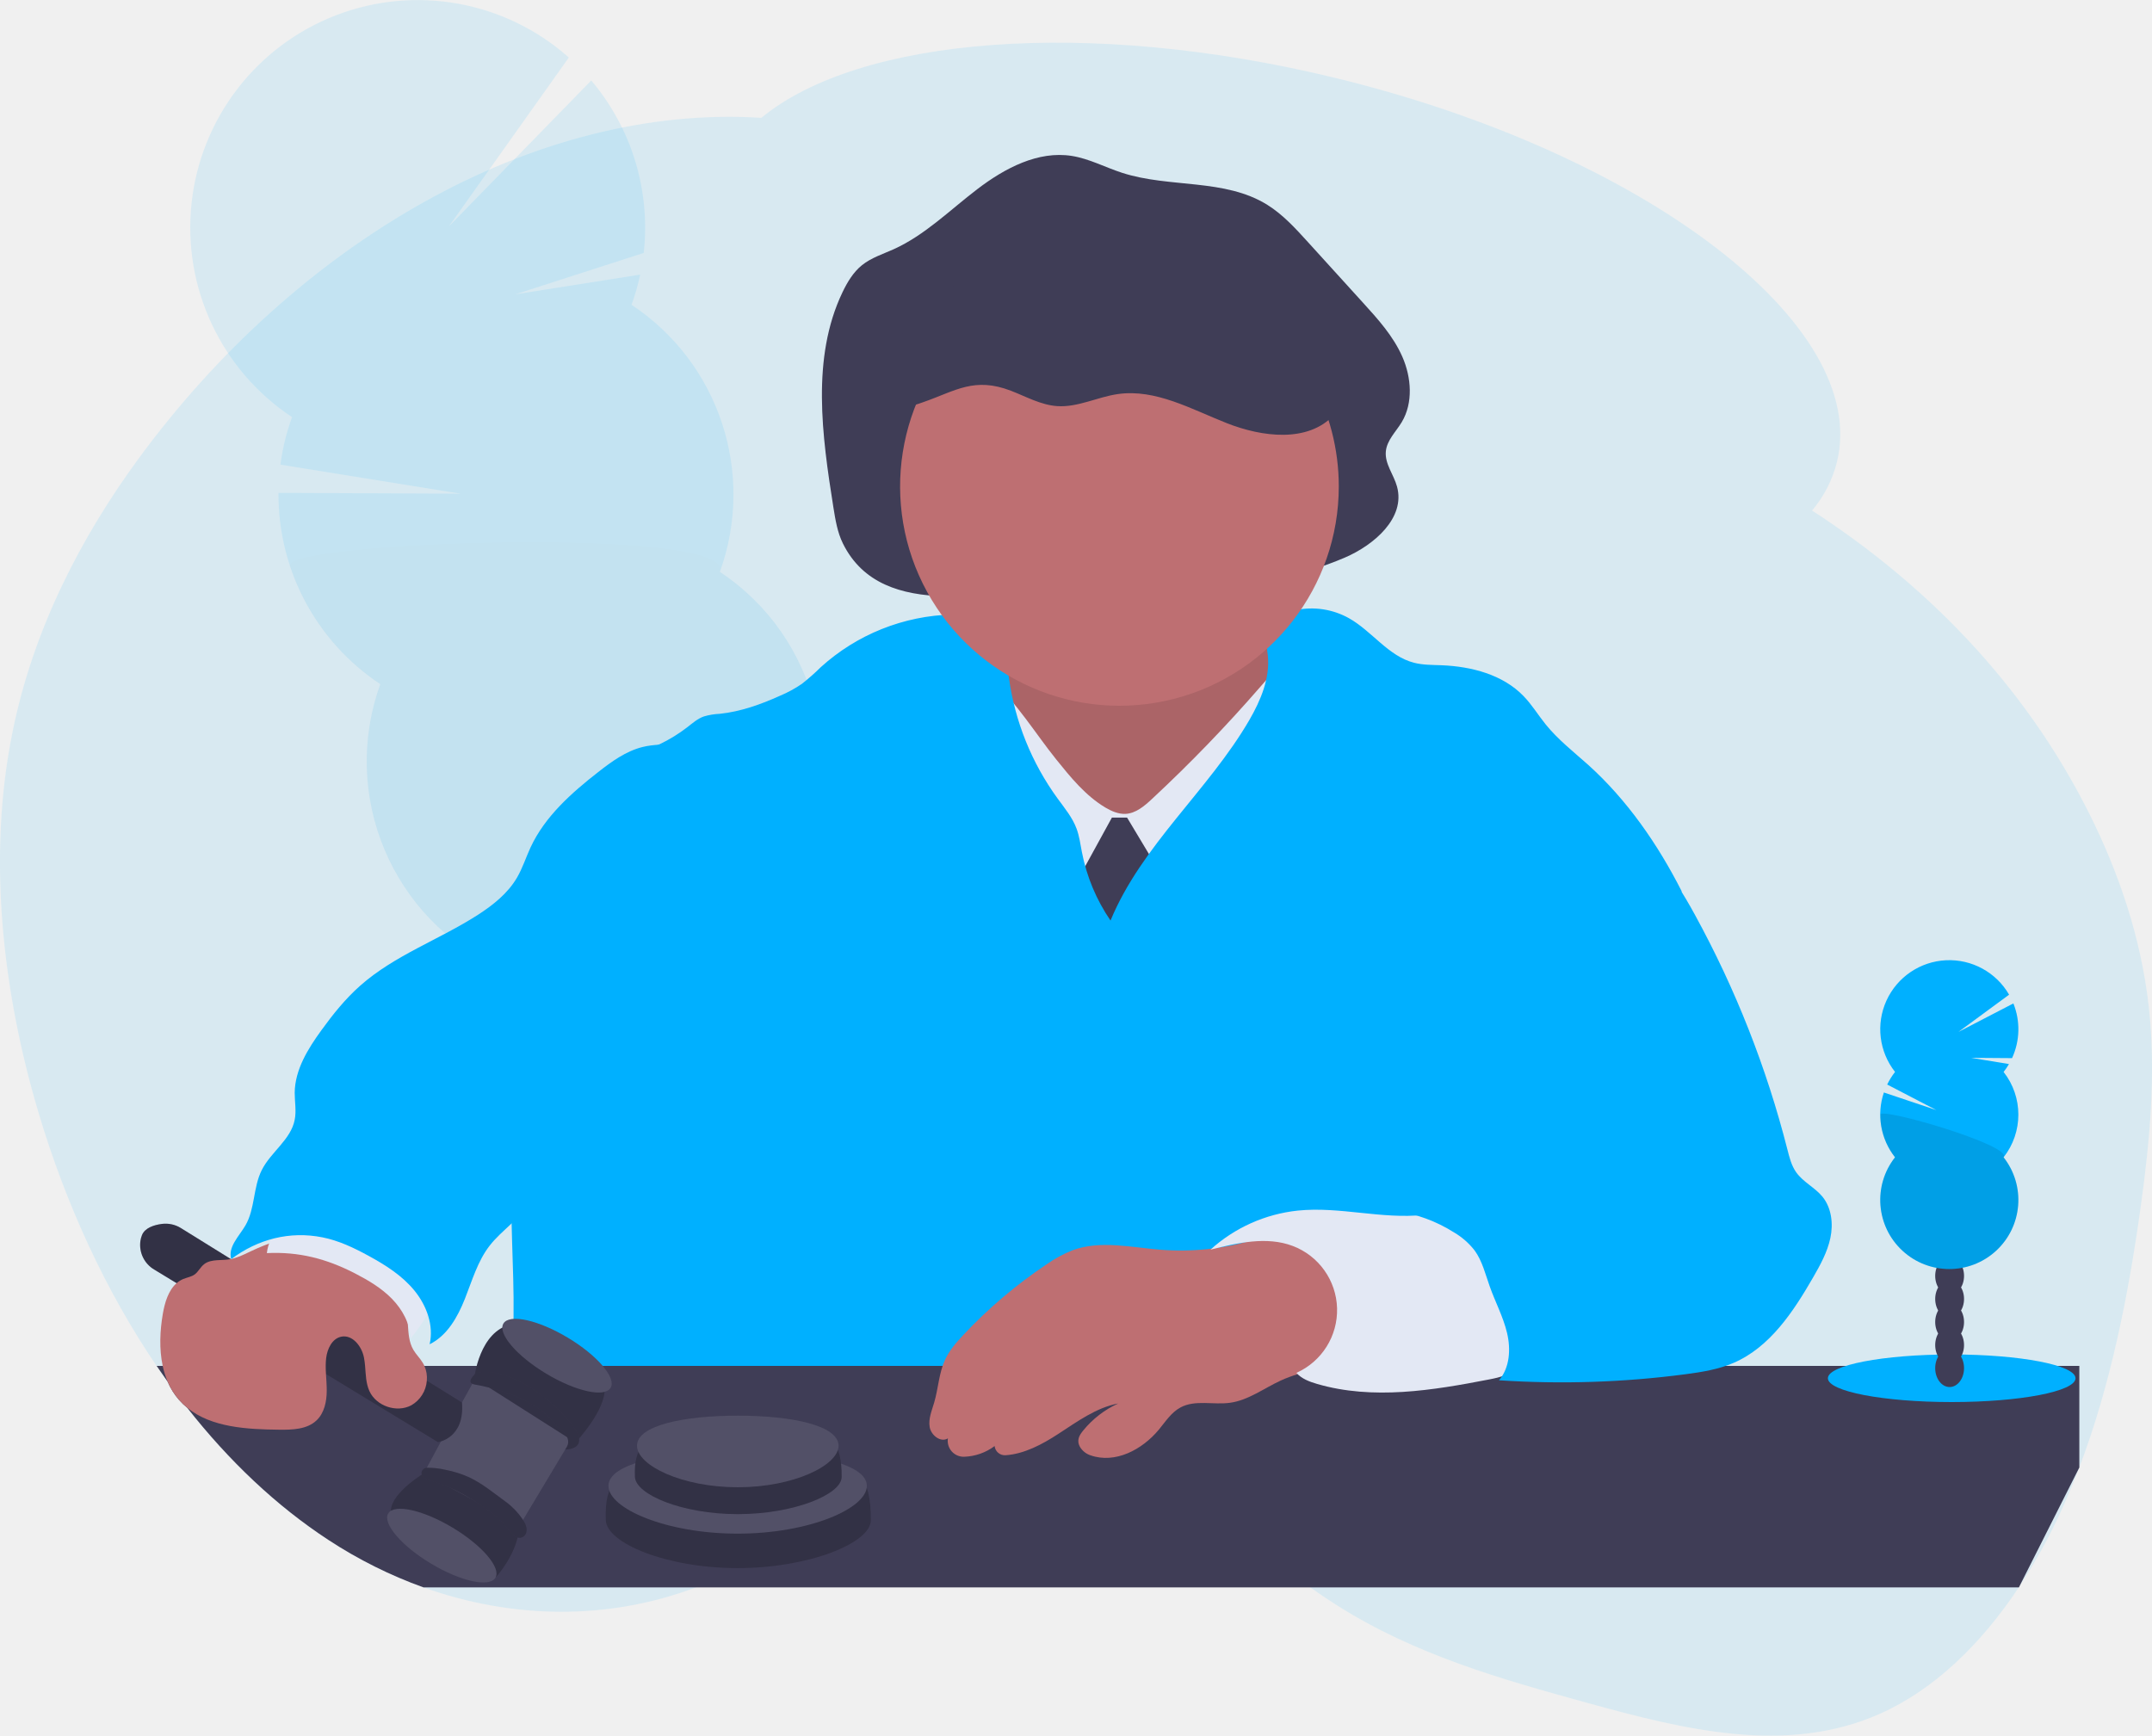
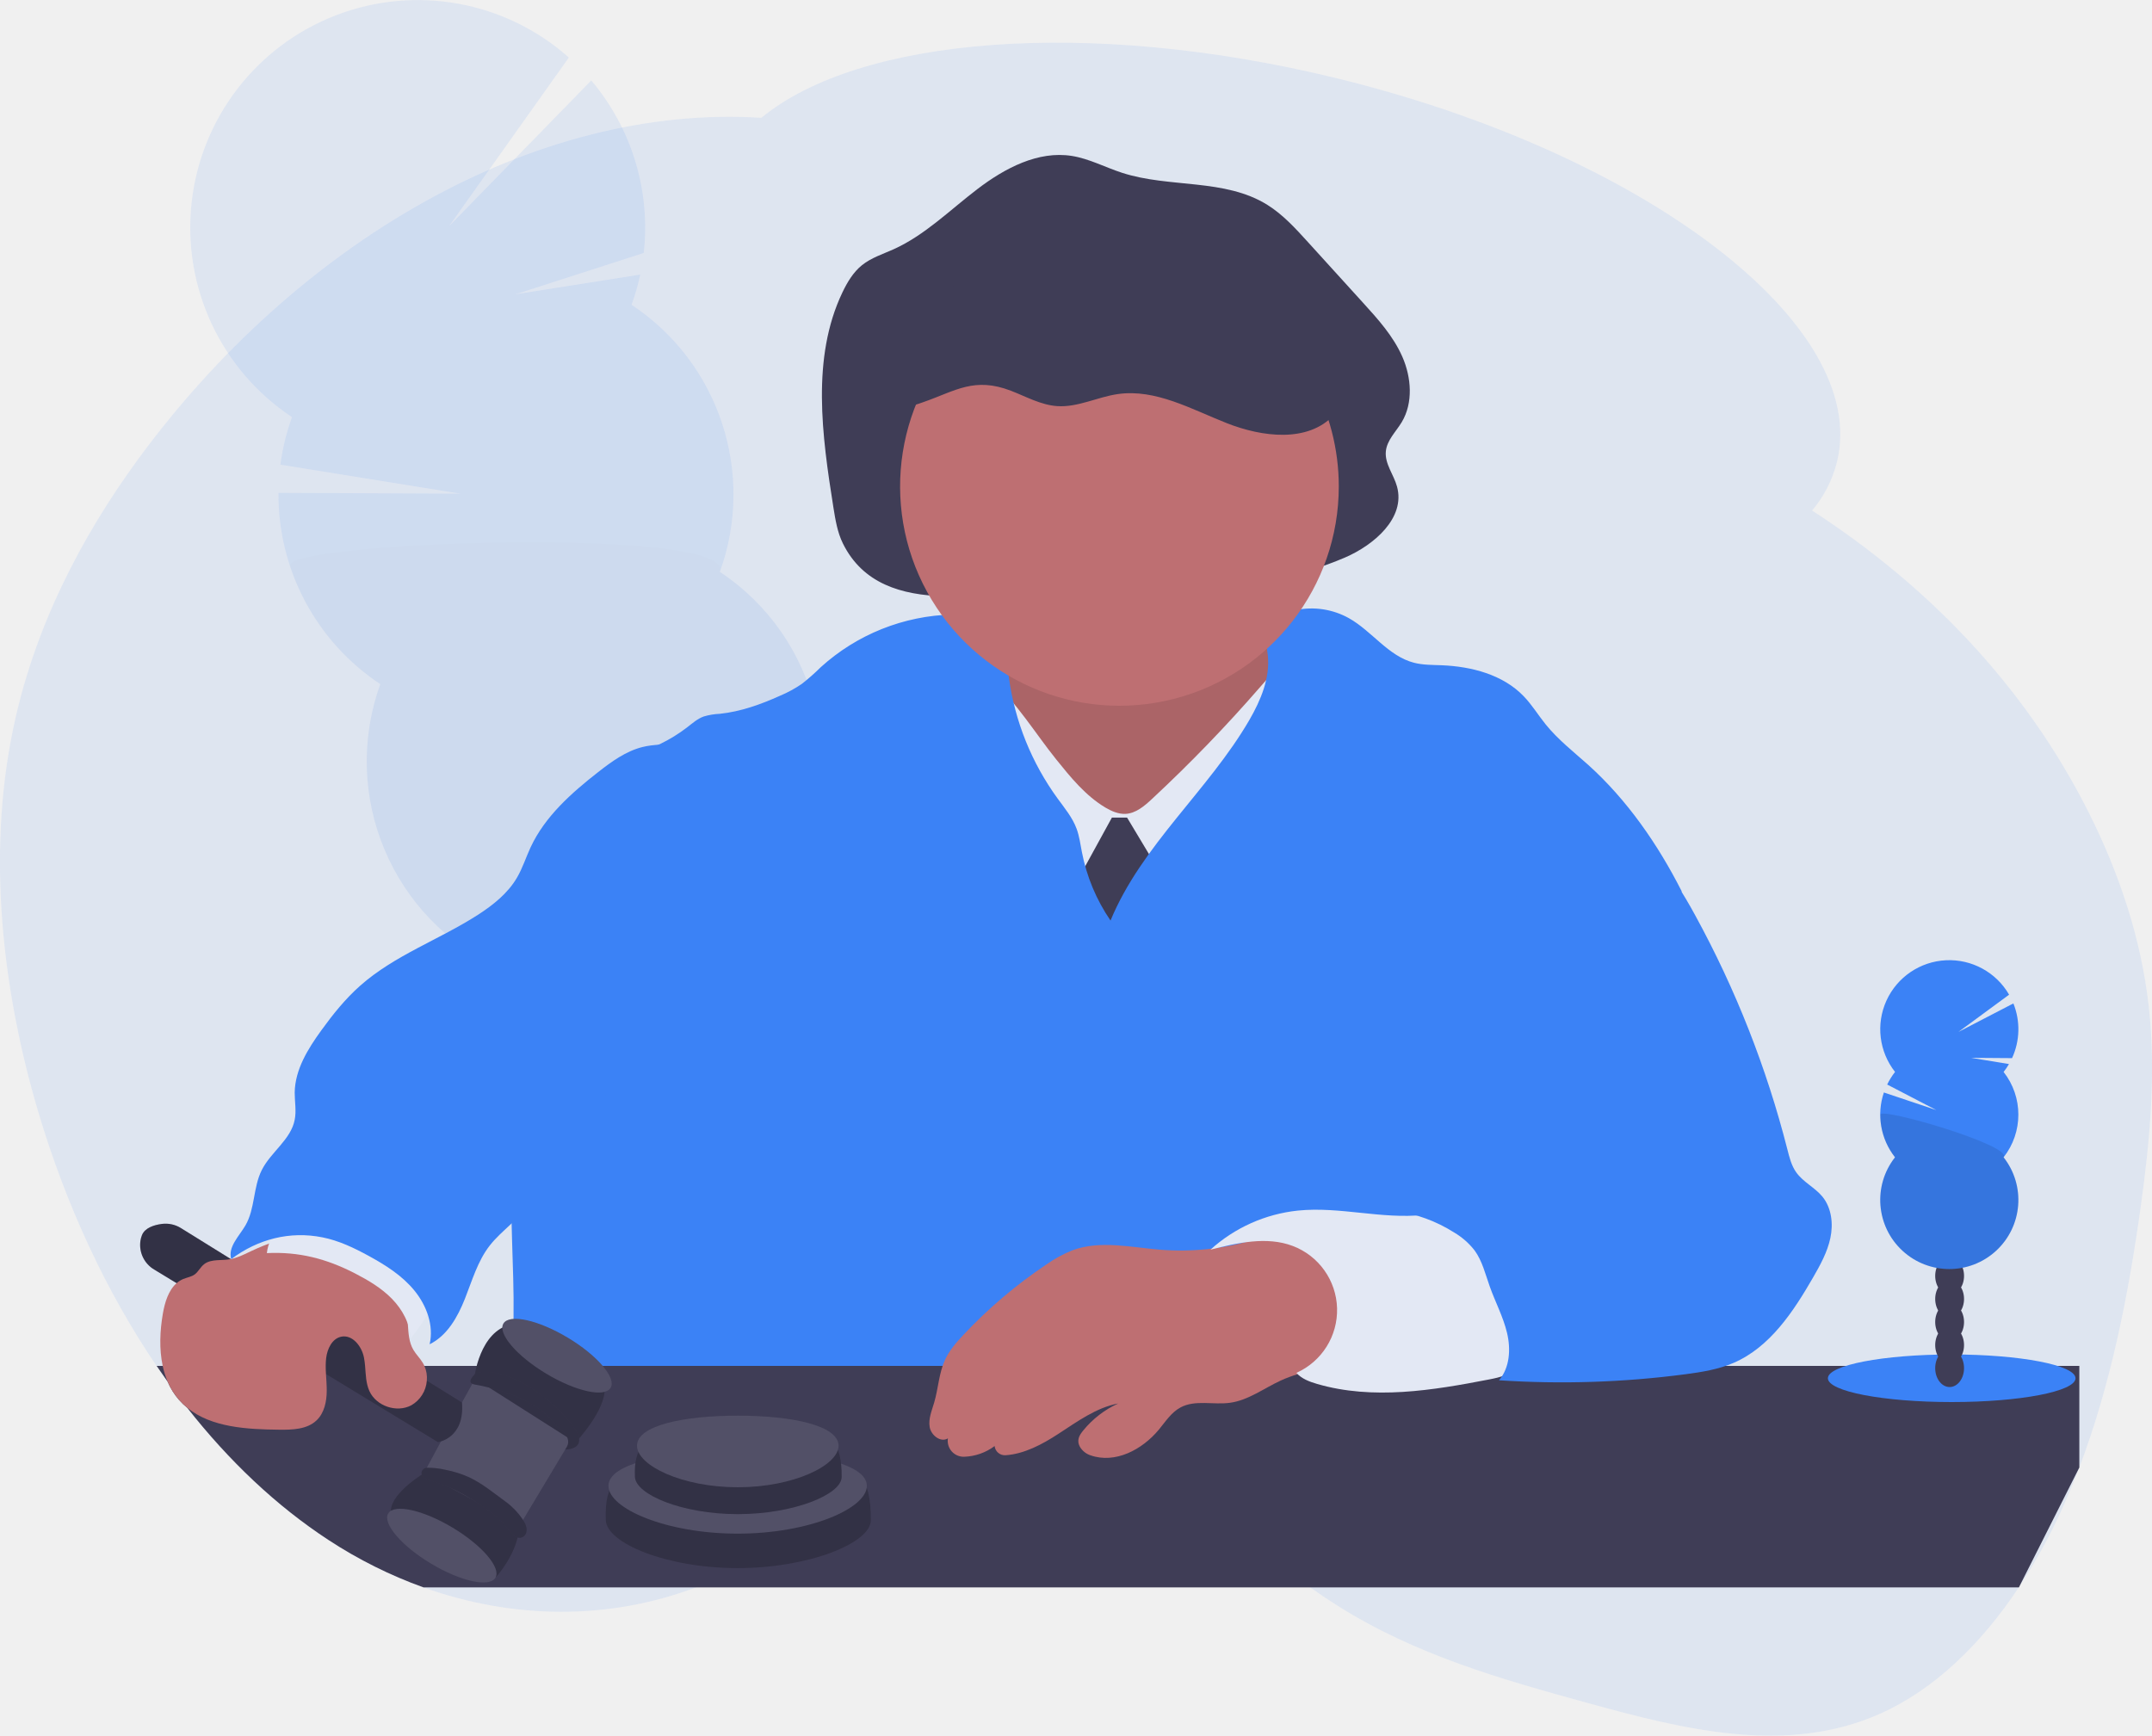
<svg xmlns="http://www.w3.org/2000/svg" data-name="Layer 1" width="990.93" height="799.33" viewBox="0 0 990.93 799.33">
-   <path d="M1094,514.11c-3.55-31.86-13.88-62-27.35-88.93-30.4-60.85-76.47-106.25-126.27-138.77-.48-.32-1-.62-1.45-.93A55.72,55.72,0,0,0,950.42,263c15.32-62.77-88-141.89-230.7-176.7C605.2,58.4,500.1,67.48,455.12,104.6,350.2,98,240.74,162.56,168,262c-26,35.59-48,77.63-57.65,125.16-11.74,57.56-4.72,119.51,11.75,175.06,12.69,42.78,31.23,82.86,54.54,117.19q2.49,3.66,5.05,7.24,4.41,6.17,9,12c19.2,24.45,41.06,45.21,65.1,60.92a208.26,208.26,0,0,0,43.69,21.8c41,14.68,85,15.29,125.52,0a175.76,175.76,0,0,0,19.84-8.91q5.34-2.79,10.56-6c6.71-4.12,13.3-8.72,19.84-13.5,9.07-6.64,18-13.64,27.11-20.18l.78-.57c10.7-7.68,21.53-14.71,32.82-19.77a90.34,90.34,0,0,1,23.66-7.17,83.47,83.47,0,0,1,36.13,2.81c2.22.64,4.44,1.37,6.64,2.17a142.32,142.32,0,0,1,20.72,9.61c28.84,16,56.44,41.51,84.76,61.51,4,2.86,8.11,5.61,12.19,8.2,36.13,22.93,75.87,34.11,115.19,44.95,44.58,12.3,91.76,24.24,134.89,5.09,25-11.09,46.65-32.12,64-58.24a258.6,258.6,0,0,0,19.94-36.19q4.23-9.33,7.91-19c14.26-37.5,22.55-78.7,28.27-120C1094.49,575.78,1097.37,544.65,1094,514.11Z" transform="translate(-104.53 -50.34)" fill="#00b0ff" opacity="0.1" />
+   <path d="M1094,514.11c-3.55-31.86-13.88-62-27.35-88.93-30.4-60.85-76.47-106.25-126.27-138.77-.48-.32-1-.62-1.45-.93A55.72,55.72,0,0,0,950.42,263c15.32-62.77-88-141.89-230.7-176.7C605.2,58.4,500.1,67.48,455.12,104.6,350.2,98,240.74,162.56,168,262c-26,35.59-48,77.63-57.65,125.16-11.74,57.56-4.72,119.51,11.75,175.06,12.69,42.78,31.23,82.86,54.54,117.19q2.49,3.66,5.05,7.24,4.41,6.17,9,12c19.2,24.45,41.06,45.21,65.1,60.92a208.26,208.26,0,0,0,43.69,21.8c41,14.68,85,15.29,125.52,0a175.76,175.76,0,0,0,19.84-8.91q5.34-2.79,10.56-6c6.71-4.12,13.3-8.72,19.84-13.5,9.07-6.64,18-13.64,27.11-20.18l.78-.57c10.7-7.68,21.53-14.71,32.82-19.77a90.34,90.34,0,0,1,23.66-7.17,83.47,83.47,0,0,1,36.13,2.81c2.22.64,4.44,1.37,6.64,2.17a142.32,142.32,0,0,1,20.72,9.61c28.84,16,56.44,41.51,84.76,61.51,4,2.86,8.11,5.61,12.19,8.2,36.13,22.93,75.87,34.11,115.19,44.95,44.58,12.3,91.76,24.24,134.89,5.09,25-11.09,46.65-32.12,64-58.24a258.6,258.6,0,0,0,19.94-36.19q4.23-9.33,7.91-19c14.26-37.5,22.55-78.7,28.27-120C1094.49,575.78,1097.37,544.65,1094,514.11Z" transform="translate(-104.53 -50.34)" fill="#3b82f6" opacity="0.1" />
  <g opacity="0.1">
    <path d="M415.91,583.52c.31.89.63,1.75,1,2.59q9.89-7.75,19.16-16a18.55,18.55,0,0,0,8.7-8c1.78-1.68,3.55-3.4,5.3-5.11a26.05,26.05,0,0,0-2.43-2.39c-5.92-5.19-13.24-7.37-19.93-5.16s-11.26,8.32-12.93,16A34.44,34.44,0,0,0,415.91,583.52Z" transform="translate(-104.53 -50.34)" fill="#3f3d56" />
    <path d="M404.93,550.3a34.46,34.46,0,0,0,9.83,15.15c5.92,5.17,13.23,7.36,19.93,5.14.46-.16.9-.33,1.36-.51a18.55,18.55,0,0,0,8.7-8,25.86,25.86,0,0,0,2.87-7.5,35.86,35.86,0,0,0-11-33.22c-5.93-5.19-13.24-7.37-19.93-5.16s-11.26,8.32-12.93,16A34.44,34.44,0,0,0,404.93,550.3Z" transform="translate(-104.53 -50.34)" fill="#3f3d56" />
    <ellipse cx="414.71" cy="510.2" rx="21.87" ry="28.63" transform="translate(-243.72 105.63) rotate(-18.29)" fill="#3f3d56" />
    <ellipse cx="403.73" cy="476.99" rx="21.87" ry="28.63" transform="translate(-233.85 100.5) rotate(-18.29)" fill="#3f3d56" />
    <ellipse cx="392.75" cy="443.77" rx="21.87" ry="28.63" transform="translate(-223.98 95.38) rotate(-18.29)" fill="#3f3d56" />
-     <path d="M395.32,190.75a106.12,106.12,0,0,0,4-13.94l-57.52,9.08,59.15-19.07a105,105,0,0,0-24.16-79.43l-65.58,67.24,55.26-77.8A104.75,104.75,0,1,0,239,242.43a104.64,104.64,0,0,0-5.35,21.89l83,13.38-83.89-.38a104.8,104.8,0,0,0,46.91,88.09A104.74,104.74,0,1,0,436,313.72a104.74,104.74,0,0,0-40.65-123Z" transform="translate(-104.53 -50.34)" fill="#00b0ff" />
+     <path d="M395.32,190.75a106.12,106.12,0,0,0,4-13.94l-57.52,9.08,59.15-19.07a105,105,0,0,0-24.16-79.43l-65.58,67.24,55.26-77.8A104.75,104.75,0,1,0,239,242.43a104.64,104.64,0,0,0-5.35,21.89l83,13.38-83.89-.38a104.8,104.8,0,0,0,46.91,88.09A104.74,104.74,0,1,0,436,313.72a104.74,104.74,0,0,0-40.65-123Z" transform="translate(-104.53 -50.34)" fill="#3b82f6" />
    <path d="M238,311a104.32,104.32,0,0,0,41.61,54.45A104.74,104.74,0,1,0,436,313.72C443.71,292.39,234.34,299.79,238,311Z" transform="translate(-104.53 -50.34)" opacity="0.1" />
  </g>
  <path d="M492.62,300.54c-2.49-5.08-3.42-10.81-4.32-16.43-5.28-33.18-10.22-69,4.12-99.07,2.26-4.73,5-9.33,9-12.56,4.28-3.45,9.59-5.09,14.55-7.33,14.4-6.48,26-18.11,38.66-27.76s27.94-17.7,43.45-15.24c8,1.27,15.4,5.27,23.16,7.78,21.92,7.1,47.22,2.47,66.91,14.78,7.11,4.45,12.91,10.8,18.61,17.08l25.43,28c6.89,7.58,13.91,15.35,18.08,24.85s5.05,21.21-.26,30.07c-2.67,4.47-6.89,8.34-7.35,13.59-.5,5.7,3.64,10.6,5.15,16.1,4,14.53-10.67,27-24.05,32.74-40.43,17.3-84.91,15.31-127.71,14.6C564.18,321.19,511,337.92,492.62,300.54Z" transform="translate(-104.53 -50.34)" fill="#3f3d56" />
  <path d="M564.52,372.45c-2.81,6.71-8.85,11.45-14.82,15.62s-12.34,8.14-19.53,8.48c12.67,16.29,30,28.27,46.94,40C585,442,593,447.44,602,450.52c8.26,2.82,17.05,3.52,25.69,4.7,11,1.51,21.95,3.84,33,3.38,19.69-.82,38.52-10.75,51.58-25.51s20.54-34,22.56-53.63c-7-.11-13.46-4-19.11-8.24-6.91-5.17-13.39-11.15-17.85-18.54-4.83-8-7-17.28-9.2-26.37-23.31-.7-46.62-1.39-69.94-.94-8.49.16-17,.49-25.28,2.6-7.89,2-24.37,7.16-29.18,14.27-2.77,4.1,0,8.32,1,12.74C566.55,360.79,566.87,366.86,564.52,372.45Z" transform="translate(-104.53 -50.34)" fill="#be6f72" />
  <path d="M564.52,372.45c-2.81,6.71-8.85,11.45-14.82,15.62s-12.34,8.14-19.53,8.48c12.67,16.29,30,28.27,46.94,40C585,442,593,447.44,602,450.52c8.26,2.82,17.05,3.52,25.69,4.7,11,1.51,21.95,3.84,33,3.38,19.69-.82,38.52-10.75,51.58-25.51s20.54-34,22.56-53.63c-7-.11-13.46-4-19.11-8.24-6.91-5.17-13.39-11.15-17.85-18.54-4.83-8-7-17.28-9.2-26.37-23.31-.7-46.62-1.39-69.94-.94-8.49.16-17,.49-25.28,2.6-7.89,2-24.37,7.16-29.18,14.27-2.77,4.1,0,8.32,1,12.74C566.55,360.79,566.87,366.86,564.52,372.45Z" transform="translate(-104.53 -50.34)" opacity="0.1" />
  <path d="M590.89,400.08c6.67,8.29,13.54,16.75,22.68,22.19,2.79,1.65,5.91,3,9.15,2.89,4.8-.2,8.77-3.62,12.29-6.9a675.29,675.29,0,0,0,50-51.78c4.93-5.69,10-11.62,16.75-14.93a1016.62,1016.62,0,0,1,4.76,165.78,6,6,0,0,1-.7,3c-1.05,1.59-3.25,1.82-5.16,1.89-56.45,2.12-115.16,3.82-166.86-19,3.59-10.65,3-22.17,3.35-33.41.57-18.43,3.77-36.68,8.19-54.55,2.17-8.77,4.64-17.46,7.26-26.1,2.18-7.24,3.84-20,8.71-25.47C572.51,373.69,581.48,388.38,590.89,400.08Z" transform="translate(-104.53 -50.34)" fill="#e3e8f4" />
  <polygon points="511.99 376.54 518.99 376.54 536.99 406.54 517.99 453.54 494.99 407.54 511.99 376.54" fill="#3f3d56" />
-   <path d="M615.89,474.28a84,84,0,0,1-13.18-31.54c-.7-3.62-1.17-7.31-2.45-10.77-1.9-5.13-5.48-9.43-8.71-13.86a122.9,122.9,0,0,1-22.45-55.72c-1.24-9.14-2.07-19.61-9.45-25.14-4.64-3.47-10.82-4-16.62-3.9a93.62,93.62,0,0,0-60.54,24.23,100,100,0,0,1-8.75,7.72,56.15,56.15,0,0,1-10,5.44c-8.86,4-18.12,7.32-27.77,8.33a30.44,30.44,0,0,0-7.32,1.21c-2.88,1-5.25,3.11-7.68,5a70.86,70.86,0,0,1-26.19,12.64,527.27,527.27,0,0,0-31,96.71c-1.81,8.25-3.43,16.56-5.9,24.64-3.41,11.2-8.43,21.88-11.78,33.1-13.32,44.65.67,93.29-8.3,139l481.06.66c-7.56-11.73-4.84-26.63-5.49-40.57-.61-12.84-3.87-25.39-6.13-38.05-3.78-21.17-4.75-42.75-5.14-64.25-.16-9.08-.17-18.46,3.34-26.83,6.59-15.71,23.69-24,39.88-29.33,7.74-2.54,15.88-4.86,22-10.29,6.27-5.61,9.53-13.85,11.53-22-10.91-21.5-25.09-42-43-58.13-6.73-6-13.92-11.63-19.6-18.65-3.46-4.29-6.33-9.07-10.15-13-9.56-9.93-24-13.67-37.76-14.22-4.25-.17-8.56-.09-12.68-1.15-11.82-3-19.35-14.55-30-20.53a35.3,35.3,0,0,0-24.37-3.74c-6,1.25-12.14,4.81-13.49,10.73-.75,3.33.17,6.77.52,10.16,1.08,10.43-3.25,20.65-8.49,29.73C661,414.32,630.21,439.61,615.89,474.28Z" transform="translate(-104.53 -50.34)" fill="#00b0ff" />
+   <path d="M615.89,474.28a84,84,0,0,1-13.18-31.54c-.7-3.62-1.17-7.31-2.45-10.77-1.9-5.13-5.48-9.43-8.71-13.86a122.9,122.9,0,0,1-22.45-55.72c-1.24-9.14-2.07-19.61-9.45-25.14-4.64-3.47-10.82-4-16.62-3.9a93.62,93.62,0,0,0-60.54,24.23,100,100,0,0,1-8.75,7.72,56.15,56.15,0,0,1-10,5.44c-8.86,4-18.12,7.32-27.77,8.33a30.44,30.44,0,0,0-7.32,1.21c-2.88,1-5.25,3.11-7.68,5a70.86,70.86,0,0,1-26.19,12.64,527.27,527.27,0,0,0-31,96.71c-1.81,8.25-3.43,16.56-5.9,24.64-3.41,11.2-8.43,21.88-11.78,33.1-13.32,44.65.67,93.29-8.3,139l481.06.66c-7.56-11.73-4.84-26.63-5.49-40.57-.61-12.84-3.87-25.39-6.13-38.05-3.78-21.17-4.75-42.75-5.14-64.25-.16-9.08-.17-18.46,3.34-26.83,6.59-15.71,23.69-24,39.88-29.33,7.74-2.54,15.88-4.86,22-10.29,6.27-5.61,9.53-13.85,11.53-22-10.91-21.5-25.09-42-43-58.13-6.73-6-13.92-11.63-19.6-18.65-3.46-4.29-6.33-9.07-10.15-13-9.56-9.93-24-13.67-37.76-14.22-4.25-.17-8.56-.09-12.68-1.15-11.82-3-19.35-14.55-30-20.53a35.3,35.3,0,0,0-24.37-3.74c-6,1.25-12.14,4.81-13.49,10.73-.75,3.33.17,6.77.52,10.16,1.08,10.43-3.25,20.65-8.49,29.73C661,414.32,630.21,439.61,615.89,474.28Z" transform="translate(-104.53 -50.34)" fill="#3b82f6" />
  <path d="M721,274.38a101,101,0,1,1-46.87-85.29A101,101,0,0,1,721,274.38Z" transform="translate(-104.53 -50.34)" fill="#be6f72" />
  <path d="M1062,726.16V679.38H176.66q2.49,3.66,5.05,7.24a31.43,31.43,0,0,0,5.23,8.39,30.37,30.37,0,0,0,3.8,3.65c19.2,24.45,41.06,45.21,65.1,60.92a208.26,208.26,0,0,0,43.69,21.8h734.64Z" transform="translate(-104.53 -50.34)" fill="#3f3d56" />
  <path d="M638.91,625.88c-13.57-1.08-27.68-4.46-40.46.22a58.64,58.64,0,0,0-12.31,6.72A221,221,0,0,0,548.24,665c-3.29,3.49-6.51,7.17-8.53,11.53-2.85,6.15-3.1,13.16-5,19.67-1.09,3.73-2.75,7.51-2.09,11.34s5.08,7.26,8.39,5.22h0a7.34,7.34,0,0,0,7.51,8.46,24.78,24.78,0,0,0,14-4.93h0a4.74,4.74,0,0,0,5,4.23c8.67-.57,16.93-5,24.35-9.84,8.71-5.64,17.36-12.06,27.56-14a44.69,44.69,0,0,0-16.15,12.49c-1.67,2.05-3.23,4.45-1.39,7.62a8.89,8.89,0,0,0,4.78,3.77c11.42,4,23.83-2.62,31.45-11.8,3.07-3.71,5.78-8,10-10.25,6.79-3.65,15.16-1.09,22.8-2.15,8.48-1.16,15.61-6.69,23.4-10.26,10.37-4.74,21.93-6,33-8.82a6,6,0,0,0,3.48-1.8,6.21,6.21,0,0,0,.85-3.84,286,286,0,0,0-3.09-40.92,14.25,14.25,0,0,0-1.95-6.18c-2.18-3.1-6.32-4-10.05-4.62-6-1-12.73-3.24-18.77-3.22-5.8,0-11.39,3.28-16.92,4.89A117.35,117.35,0,0,1,638.91,625.88Z" transform="translate(-104.53 -50.34)" fill="#be6f72" />
  <path d="M702.17,607.85a71,71,0,0,0-40.26,18c12.47-3.15,25.89-6.26,37.91-1.7a31.62,31.62,0,0,1,1.66,58.44c2.43,2.73,6,4.07,9.55,5.1,25.65,7.48,53.11,3,79.34-2.1,4.8-.93,10-2.16,12.93-6.11,2.61-3.57,2.53-8.38,2.3-12.81-.67-12.79-1.78-26-7.58-37.39-7.86-15.46-21.51-21.22-37.95-19.43C740.73,611.91,721.53,605.89,702.17,607.85Z" transform="translate(-104.53 -50.34)" fill="#e3e8f4" />
-   <path d="M865.37,444c8.29,7.89,14.27,17.85,19.76,27.89a462.25,462.25,0,0,1,42.42,107.74c.94,3.69,1.87,7.48,4.07,10.59,3.2,4.51,8.63,7,12.12,11.26,4.19,5.18,5,12.48,3.62,19s-4.67,12.47-8,18.24c-9.11,15.78-19.86,32.07-36.59,39.28-7,3-14.65,4.24-22.22,5.23A436.14,436.14,0,0,1,794.77,686c5-5.8,5.48-14.36,3.71-21.81s-5.46-14.28-8-21.49c-2-5.63-3.41-11.63-6.92-16.47a33.57,33.57,0,0,0-9.4-8.27A68.07,68.07,0,0,0,747,608c7.17-5.6,16.46-7.46,25.2-10s17.88-6.44,22.46-14.3c2.75-4.71,3.51-10.3,3.88-15.74a133.44,133.44,0,0,0-5.64-48.48c-3.22-10.43-7.78-21.33-5-31.87,1.42-5.32,4.61-10,7.74-14.48,6.1-8.8,12.42-17.81,21.32-23.75,7.68-5.13,16.81-7.54,25.95-8.18C849.76,440.75,860.17,439.09,865.37,444Z" transform="translate(-104.53 -50.34)" fill="#00b0ff" />
+   <path d="M865.37,444c8.29,7.89,14.27,17.85,19.76,27.89a462.25,462.25,0,0,1,42.42,107.74c.94,3.69,1.87,7.48,4.07,10.59,3.2,4.51,8.63,7,12.12,11.26,4.19,5.18,5,12.48,3.62,19s-4.67,12.47-8,18.24c-9.11,15.78-19.86,32.07-36.59,39.28-7,3-14.65,4.24-22.22,5.23A436.14,436.14,0,0,1,794.77,686c5-5.8,5.48-14.36,3.71-21.81s-5.46-14.28-8-21.49c-2-5.63-3.41-11.63-6.92-16.47a33.57,33.57,0,0,0-9.4-8.27A68.07,68.07,0,0,0,747,608c7.17-5.6,16.46-7.46,25.2-10s17.88-6.44,22.46-14.3c2.75-4.71,3.51-10.3,3.88-15.74a133.44,133.44,0,0,0-5.64-48.48c-3.22-10.43-7.78-21.33-5-31.87,1.42-5.32,4.61-10,7.74-14.48,6.1-8.8,12.42-17.81,21.32-23.75,7.68-5.13,16.81-7.54,25.95-8.18C849.76,440.75,860.17,439.09,865.37,444Z" transform="translate(-104.53 -50.34)" fill="#3b82f6" />
  <path d="M505.52,750.5c-.08,10.44-28.47,22-61.32,22s-60.27-11.53-60.71-22c-1.53-36.31,27.85-15.87,60.71-15.87S505.82,708.7,505.52,750.5Z" transform="translate(-104.53 -50.34)" fill="#3f3d56" />
  <path d="M505.52,750.5c-.08,10.44-28.47,22-61.32,22s-60.27-11.53-60.71-22c-1.53-36.31,27.85-15.87,60.71-15.87S505.82,708.7,505.52,750.5Z" transform="translate(-104.53 -50.34)" opacity="0.2" />
  <path d="M503.69,734.63c0,10.45-26.64,22-59.49,22s-59.49-11.52-59.49-22,26.63-15.86,59.49-15.86S503.69,724.19,503.69,734.63Z" transform="translate(-104.53 -50.34)" fill="#3f3d56" />
  <path d="M503.69,734.63c0,10.45-26.64,22-59.49,22s-59.49-11.52-59.49-22,26.63-15.86,59.49-15.86S503.69,724.19,503.69,734.63Z" transform="translate(-104.53 -50.34)" fill="#fff" opacity="0.1" />
  <path d="M492.09,730.51c-.06,8.15-22.2,17.13-47.83,17.13s-47-9-47.36-17.13c-1.19-28.32,21.73-12.38,47.36-12.38S492.33,697.91,492.09,730.51Z" transform="translate(-104.53 -50.34)" fill="#3f3d56" />
  <path d="M492.09,730.51c-.06,8.15-22.2,17.13-47.83,17.13s-47-9-47.36-17.13c-1.19-28.32,21.73-12.38,47.36-12.38S492.33,697.91,492.09,730.51Z" transform="translate(-104.53 -50.34)" opacity="0.2" />
  <path d="M490.66,716.12c0,9.11-20.77,19.15-46.4,19.15s-46.41-10-46.41-19.15,20.78-13.82,46.41-13.82S490.66,707,490.66,716.12Z" transform="translate(-104.53 -50.34)" fill="#3f3d56" />
  <path d="M490.66,716.12c0,9.11-20.77,19.15-46.4,19.15s-46.41-10-46.41-19.15,20.78-13.82,46.41-13.82S490.66,707,490.66,716.12Z" transform="translate(-104.53 -50.34)" fill="#fff" opacity="0.1" />
  <path d="M333.05,776.52s8.78-9.68,10.29-20.56-42.9-27.59-42.9-27.59-15.4,9-15.92,17.43C284.52,745.8,314,777.48,333.05,776.52Z" transform="translate(-104.53 -50.34)" fill="#3f3d56" />
  <path d="M333.05,776.52s8.78-9.68,10.29-20.56-42.9-27.59-42.9-27.59-15.4,9-15.92,17.43C284.52,745.8,314,777.48,333.05,776.52Z" transform="translate(-104.53 -50.34)" opacity="0.2" />
  <ellipse cx="307.98" cy="762.13" rx="9.66" ry="28.78" transform="translate(-608.52 583.7) rotate(-59.03)" fill="#3f3d56" />
  <ellipse cx="307.98" cy="762.13" rx="9.66" ry="28.78" transform="translate(-608.52 583.7) rotate(-59.03)" fill="#fff" opacity="0.1" />
  <polygon points="239.43 702.29 264.69 660.18 239 638.36 218.97 634.61 212.72 645.88 195.14 678.5 239.43 702.29" fill="#3f3d56" />
  <polygon points="239.43 702.29 264.69 660.18 239 638.36 218.97 634.61 212.72 645.88 195.14 678.5 239.43 702.29" fill="#fff" opacity="0.1" />
  <path d="M369.56,714.67s17.06-18.13,12.68-27.93S354.73,657.3,340,660.29,322.91,685,322.91,685Z" transform="translate(-104.53 -50.34)" fill="#3f3d56" />
  <path d="M369.56,714.67s17.06-18.13,12.68-27.93S354.73,657.3,340,660.29,322.91,685,322.91,685Z" transform="translate(-104.53 -50.34)" opacity="0.2" />
  <path d="M175.51,635l130.67,79.48s12.42-1.61,11.07-18.24L187.83,615.9A13.39,13.39,0,0,0,179,614c-3.54.48-7.73,1.77-9.09,5.14a11.39,11.39,0,0,0-.72,2.67A13.19,13.19,0,0,0,175.51,635Z" transform="translate(-104.53 -50.34)" fill="#3f3d56" />
  <path d="M175.51,635l130.67,79.48s12.42-1.61,11.07-18.24L187.83,615.9A13.39,13.39,0,0,0,179,614c-3.54.48-7.73,1.77-9.09,5.14a11.39,11.39,0,0,0-.72,2.67A13.19,13.19,0,0,0,175.51,635Z" transform="translate(-104.53 -50.34)" opacity="0.2" />
  <path d="M343.94,758.56a3.21,3.21,0,0,0,2.93-2.42c.64-2.25-.53-4.41-1.76-6.21a33.36,33.36,0,0,0-8.1-8.28c-5.32-3.85-10.48-8.19-16.5-11a50.41,50.41,0,0,0-10.88-3.43,37,37,0,0,0-8.56-.94,2.52,2.52,0,0,0-1.55,4.45l0,0a12.71,12.71,0,0,0,4.38,1.84c7.79,2.29,15,6.26,21.75,10.77a68.29,68.29,0,0,1,10.17,8C337.9,753.4,340.56,758.64,343.94,758.56Z" transform="translate(-104.53 -50.34)" fill="#3f3d56" />
  <path d="M343.94,758.56a3.21,3.21,0,0,0,2.93-2.42c.64-2.25-.53-4.41-1.76-6.21a33.36,33.36,0,0,0-8.1-8.28c-5.32-3.85-10.48-8.19-16.5-11a50.41,50.41,0,0,0-10.88-3.43,37,37,0,0,0-8.56-.94,2.52,2.52,0,0,0-1.55,4.45l0,0a12.71,12.71,0,0,0,4.38,1.84c7.79,2.29,15,6.26,21.75,10.77a68.29,68.29,0,0,1,10.17,8C337.9,753.4,340.56,758.64,343.94,758.56Z" transform="translate(-104.53 -50.34)" opacity="0.2" />
  <path d="M364.8,717.89s12.82.31,2.21-12.58-29.59-25.68-43.1-22.79c0,0-5.6,4.64-.76,5.44,4.59.76,26,5,35.84,16.93a25.55,25.55,0,0,0,3.59,3.54C364.89,710.31,368,713.87,364.8,717.89Z" transform="translate(-104.53 -50.34)" fill="#3f3d56" />
  <path d="M364.8,717.89s12.82.31,2.21-12.58-29.59-25.68-43.1-22.79c0,0-5.6,4.64-.76,5.44,4.59.76,26,5,35.84,16.93a25.55,25.55,0,0,0,3.59,3.54C364.89,710.31,368,713.87,364.8,717.89Z" transform="translate(-104.53 -50.34)" opacity="0.2" />
  <ellipse cx="361.03" cy="674.65" rx="9.66" ry="28.78" transform="translate(-507.76 586.73) rotate(-59.03)" fill="#3f3d56" />
  <ellipse cx="361.03" cy="674.65" rx="9.66" ry="28.78" transform="translate(-507.76 586.73) rotate(-59.03)" fill="#fff" opacity="0.1" />
  <path d="M301.07,686.18a14.3,14.3,0,0,1-7.14,11.34c-6.71,3.58-16.13.39-19.29-6.53-1.64-3.6-1.67-7.64-2-11.61a38.09,38.09,0,0,0-.52-3.86c-1-5.15-5.26-10.62-10.41-9.6-4.25.83-6.49,5.6-7,9.9a32.53,32.53,0,0,0-.2,3.56c0,1.24.05,2.48.12,3.72.14,2.54.36,5.09.35,7.63,0,5-1.08,10.31-4.69,13.74-4.38,4.17-11.1,4.36-17.16,4.29-14.79-.15-31.25-1-42.38-10.1a30.37,30.37,0,0,1-3.8-3.65,31.43,31.43,0,0,1-5.23-8.39,38.8,38.8,0,0,1-2.27-7.24c-1.66-7.75-1.29-16.2.07-24.06.88-5.14,2.58-10.77,6.34-14.05a11.41,11.41,0,0,1,3-1.89c1.8-.76,3.84-1,5.41-2.19s2.59-3.35,4.25-4.65c3.33-2.61,8.39-1.49,12.29-2.37h0l.17,0,.21-.06c4.21-1,8.1-3.3,12.07-5,1.71-.73,3.42-1.43,5.14-2.05a29.56,29.56,0,0,1,13.5-2c15,1.71,33,10.81,43.27,21.73a25.27,25.27,0,0,1,5.78,8.86,32.82,32.82,0,0,1,1.38,8.59c.27,4.11.49,8.21,2.53,11.72,1.24,2.12,3.06,3.85,4.35,6a11.36,11.36,0,0,1,.78,1.51A13.73,13.73,0,0,1,301.07,686.18Z" transform="translate(-104.53 -50.34)" fill="#be6f72" />
  <path d="M268.08,636.82c6.11,3.16,12.12,6.73,16.92,11.65s8.34,11.37,8.62,18.25a86.25,86.25,0,0,0,10.73-16.51c2.32-4.65,4.23-10.15,2.17-14.93a16.64,16.64,0,0,0-4.07-5.3c-9-8.52-21.1-13.23-33.34-15.16-13.23-2.09-39.66-6.65-41.69,12.61C242.24,626.73,254.84,630,268.08,636.82Z" transform="translate(-104.53 -50.34)" fill="#e3e8f4" />
-   <path d="M432,390.56c-9.79,4.23-21.25,1.24-31.6,3.8-7.64,1.89-14.21,6.68-20.41,11.53-12.36,9.66-24.54,20.46-31.15,34.69-2.16,4.66-3.7,9.61-6.29,14-4.19,7.16-10.88,12.49-17.85,17-17.81,11.48-38.49,18.66-54.34,32.72-6.78,6-12.49,13.12-17.8,20.45-6.24,8.6-12.21,18.2-12.33,28.82,0,4.16.82,8.38,0,12.47-1.76,9.15-11,14.83-15.17,23.17-4,7.95-3.05,17.77-7.5,25.45-2.92,5-8.21,10-6.54,15.52,12.26-9.21,27-13,42-10,7.51,1.49,14.52,4.84,21.24,8.51,7.79,4.26,15.47,9.1,21.1,16s9,16.08,7,24.73c8.11-4,12.91-12.54,16.24-20.94S324.47,631.11,330,624c2.85-3.67,6.39-6.72,9.76-9.91,18.71-17.73,32.2-40.13,45.44-62.24q20.48-34.18,40.94-68.4c3.78-6.33,7.58-12.7,10.31-19.54C445.62,440.91,439.68,414.05,432,390.56Z" transform="translate(-104.53 -50.34)" fill="#00b0ff" />
-   <ellipse cx="898.7" cy="634.73" rx="57.01" ry="10.96" fill="#00b0ff" />
+   <path d="M432,390.56c-9.79,4.23-21.25,1.24-31.6,3.8-7.64,1.89-14.21,6.68-20.41,11.53-12.36,9.66-24.54,20.46-31.15,34.69-2.16,4.66-3.7,9.61-6.29,14-4.19,7.16-10.88,12.49-17.85,17-17.81,11.48-38.49,18.66-54.34,32.72-6.78,6-12.49,13.12-17.8,20.45-6.24,8.6-12.21,18.2-12.33,28.82,0,4.16.82,8.38,0,12.47-1.76,9.15-11,14.83-15.17,23.17-4,7.95-3.05,17.77-7.5,25.45-2.92,5-8.21,10-6.54,15.52,12.26-9.21,27-13,42-10,7.51,1.49,14.52,4.84,21.24,8.51,7.79,4.26,15.47,9.1,21.1,16s9,16.08,7,24.73c8.11-4,12.91-12.54,16.24-20.94S324.47,631.11,330,624c2.85-3.67,6.39-6.72,9.76-9.91,18.71-17.73,32.2-40.13,45.44-62.24q20.48-34.18,40.94-68.4c3.78-6.33,7.58-12.7,10.31-19.54C445.62,440.91,439.68,414.05,432,390.56Z" transform="translate(-104.53 -50.34)" fill="#3b82f6" />
+   <ellipse cx="898.7" cy="634.73" rx="57.01" ry="10.96" fill="#3b82f6" />
  <ellipse cx="897.74" cy="630.08" rx="6.64" ry="8.69" fill="#3f3d56" />
  <ellipse cx="897.74" cy="619.45" rx="6.64" ry="8.69" fill="#3f3d56" />
  <ellipse cx="897.74" cy="608.83" rx="6.64" ry="8.69" fill="#3f3d56" />
  <ellipse cx="897.74" cy="598.21" rx="6.64" ry="8.69" fill="#3f3d56" />
  <ellipse cx="897.74" cy="587.59" rx="6.64" ry="8.69" fill="#3f3d56" />
  <ellipse cx="897.74" cy="576.97" rx="6.64" ry="8.69" fill="#3f3d56" />
  <ellipse cx="897.74" cy="566.35" rx="6.64" ry="8.69" fill="#3f3d56" />
-   <path d="M1027.13,544a32.2,32.2,0,0,0,2.47-3.63l-17.44-2.87,18.86.14a31.86,31.86,0,0,0,.61-25.19l-25.31,13.13,23.34-17.16A31.8,31.8,0,1,0,977.14,544a32.4,32.4,0,0,0-3.62,5.8l22.64,11.77L972,553.46a31.82,31.82,0,0,0,5.12,29.86,31.8,31.8,0,1,0,50,0,31.82,31.82,0,0,0,0-39.32Z" transform="translate(-104.53 -50.34)" fill="#00b0ff" />
+   <path d="M1027.13,544a32.2,32.2,0,0,0,2.47-3.63l-17.44-2.87,18.86.14a31.86,31.86,0,0,0,.61-25.19l-25.31,13.13,23.34-17.16A31.8,31.8,0,1,0,977.14,544a32.4,32.4,0,0,0-3.62,5.8l22.64,11.77L972,553.46a31.82,31.82,0,0,0,5.12,29.86,31.8,31.8,0,1,0,50,0,31.82,31.82,0,0,0,0-39.32Z" transform="translate(-104.53 -50.34)" fill="#3b82f6" />
  <path d="M970.34,563.66a31.67,31.67,0,0,0,6.8,19.66,31.8,31.8,0,1,0,50,0C1031.39,577.91,970.34,560.09,970.34,563.66Z" transform="translate(-104.53 -50.34)" opacity="0.1" />
  <path d="M570,230.28c7,2.7,13.83,6.58,21.34,7.09,9.53.64,18.53-4.22,28-5.56,17.35-2.45,33.82,7,50.12,13.42s37.3,9.08,49.25-3.73c10.15-10.89,8.75-29,.59-41.4s-21.49-20.42-34.67-27.33c-14.54-7.62-29.7-14.55-45.89-17.24-34.36-5.69-69.27,8.52-97.78,28.53-9.46,6.64-18.81,14.39-23.33,25-2.56,6-3.36,13.68-1.13,19.93,3.66,10.28,6.06,9.06,13.65,6.38C544.65,230.27,553.22,223.86,570,230.28Z" transform="translate(-104.53 -50.34)" fill="#3f3d56" />
</svg>
